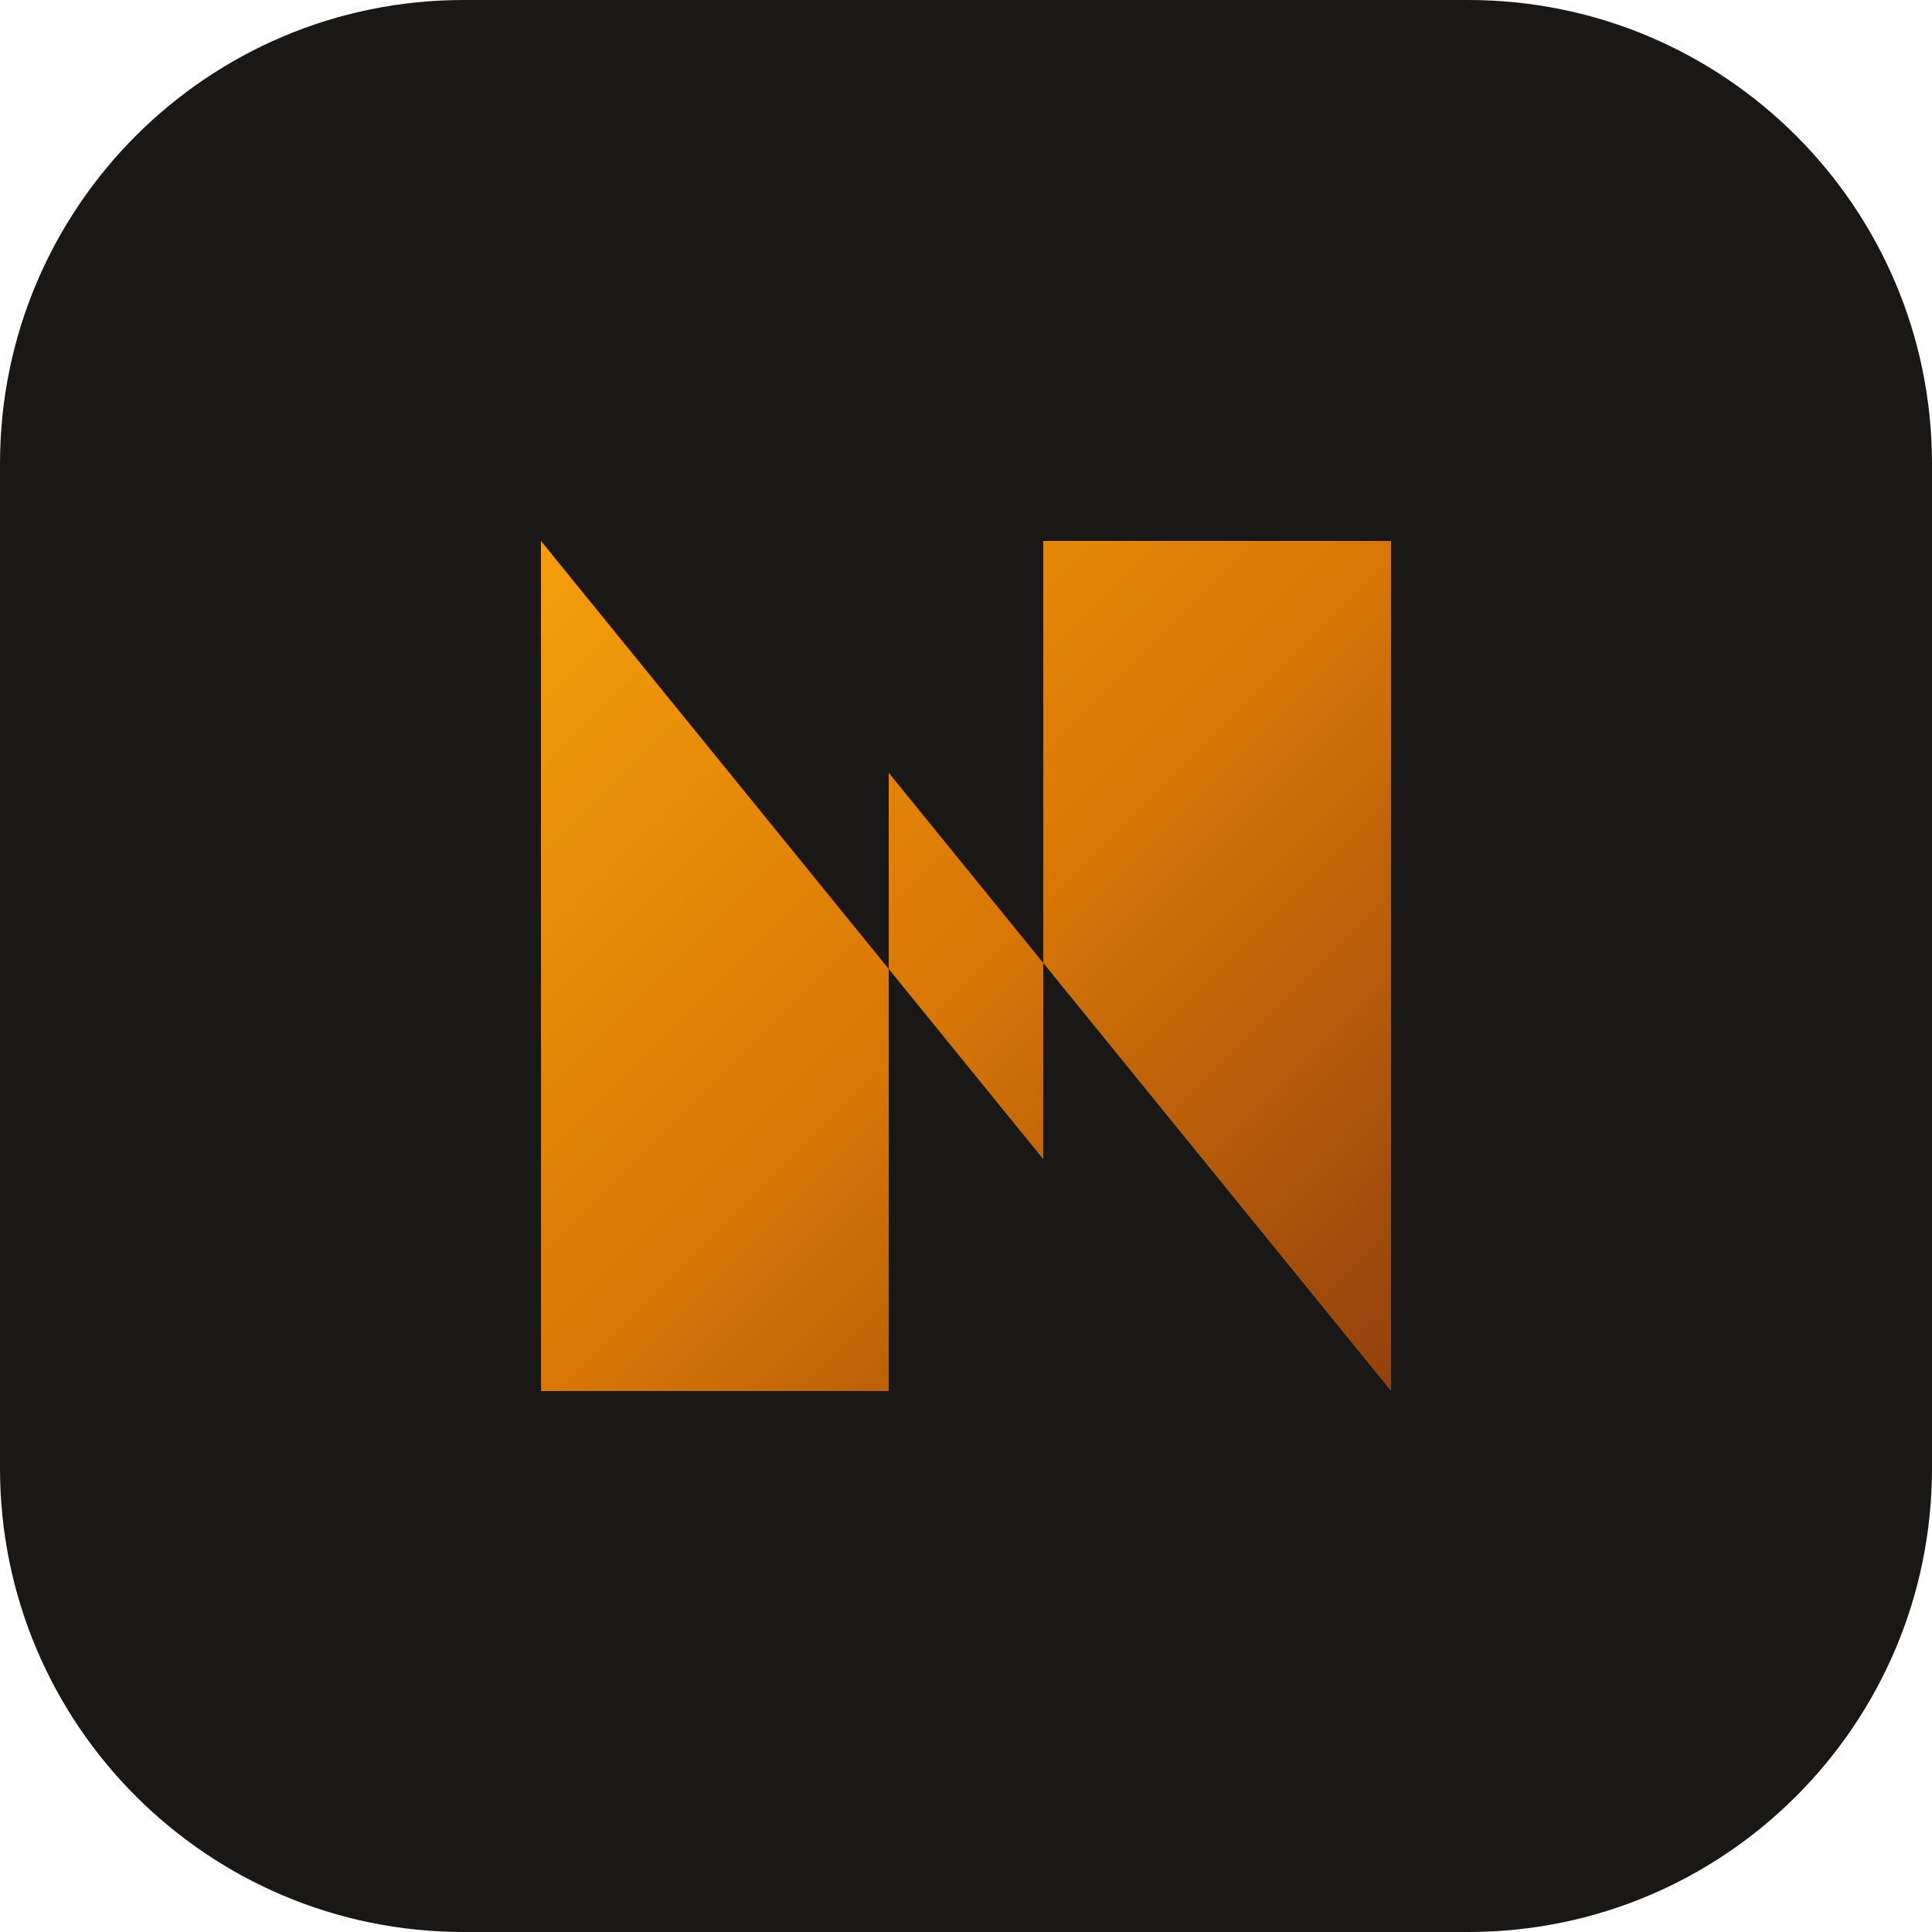
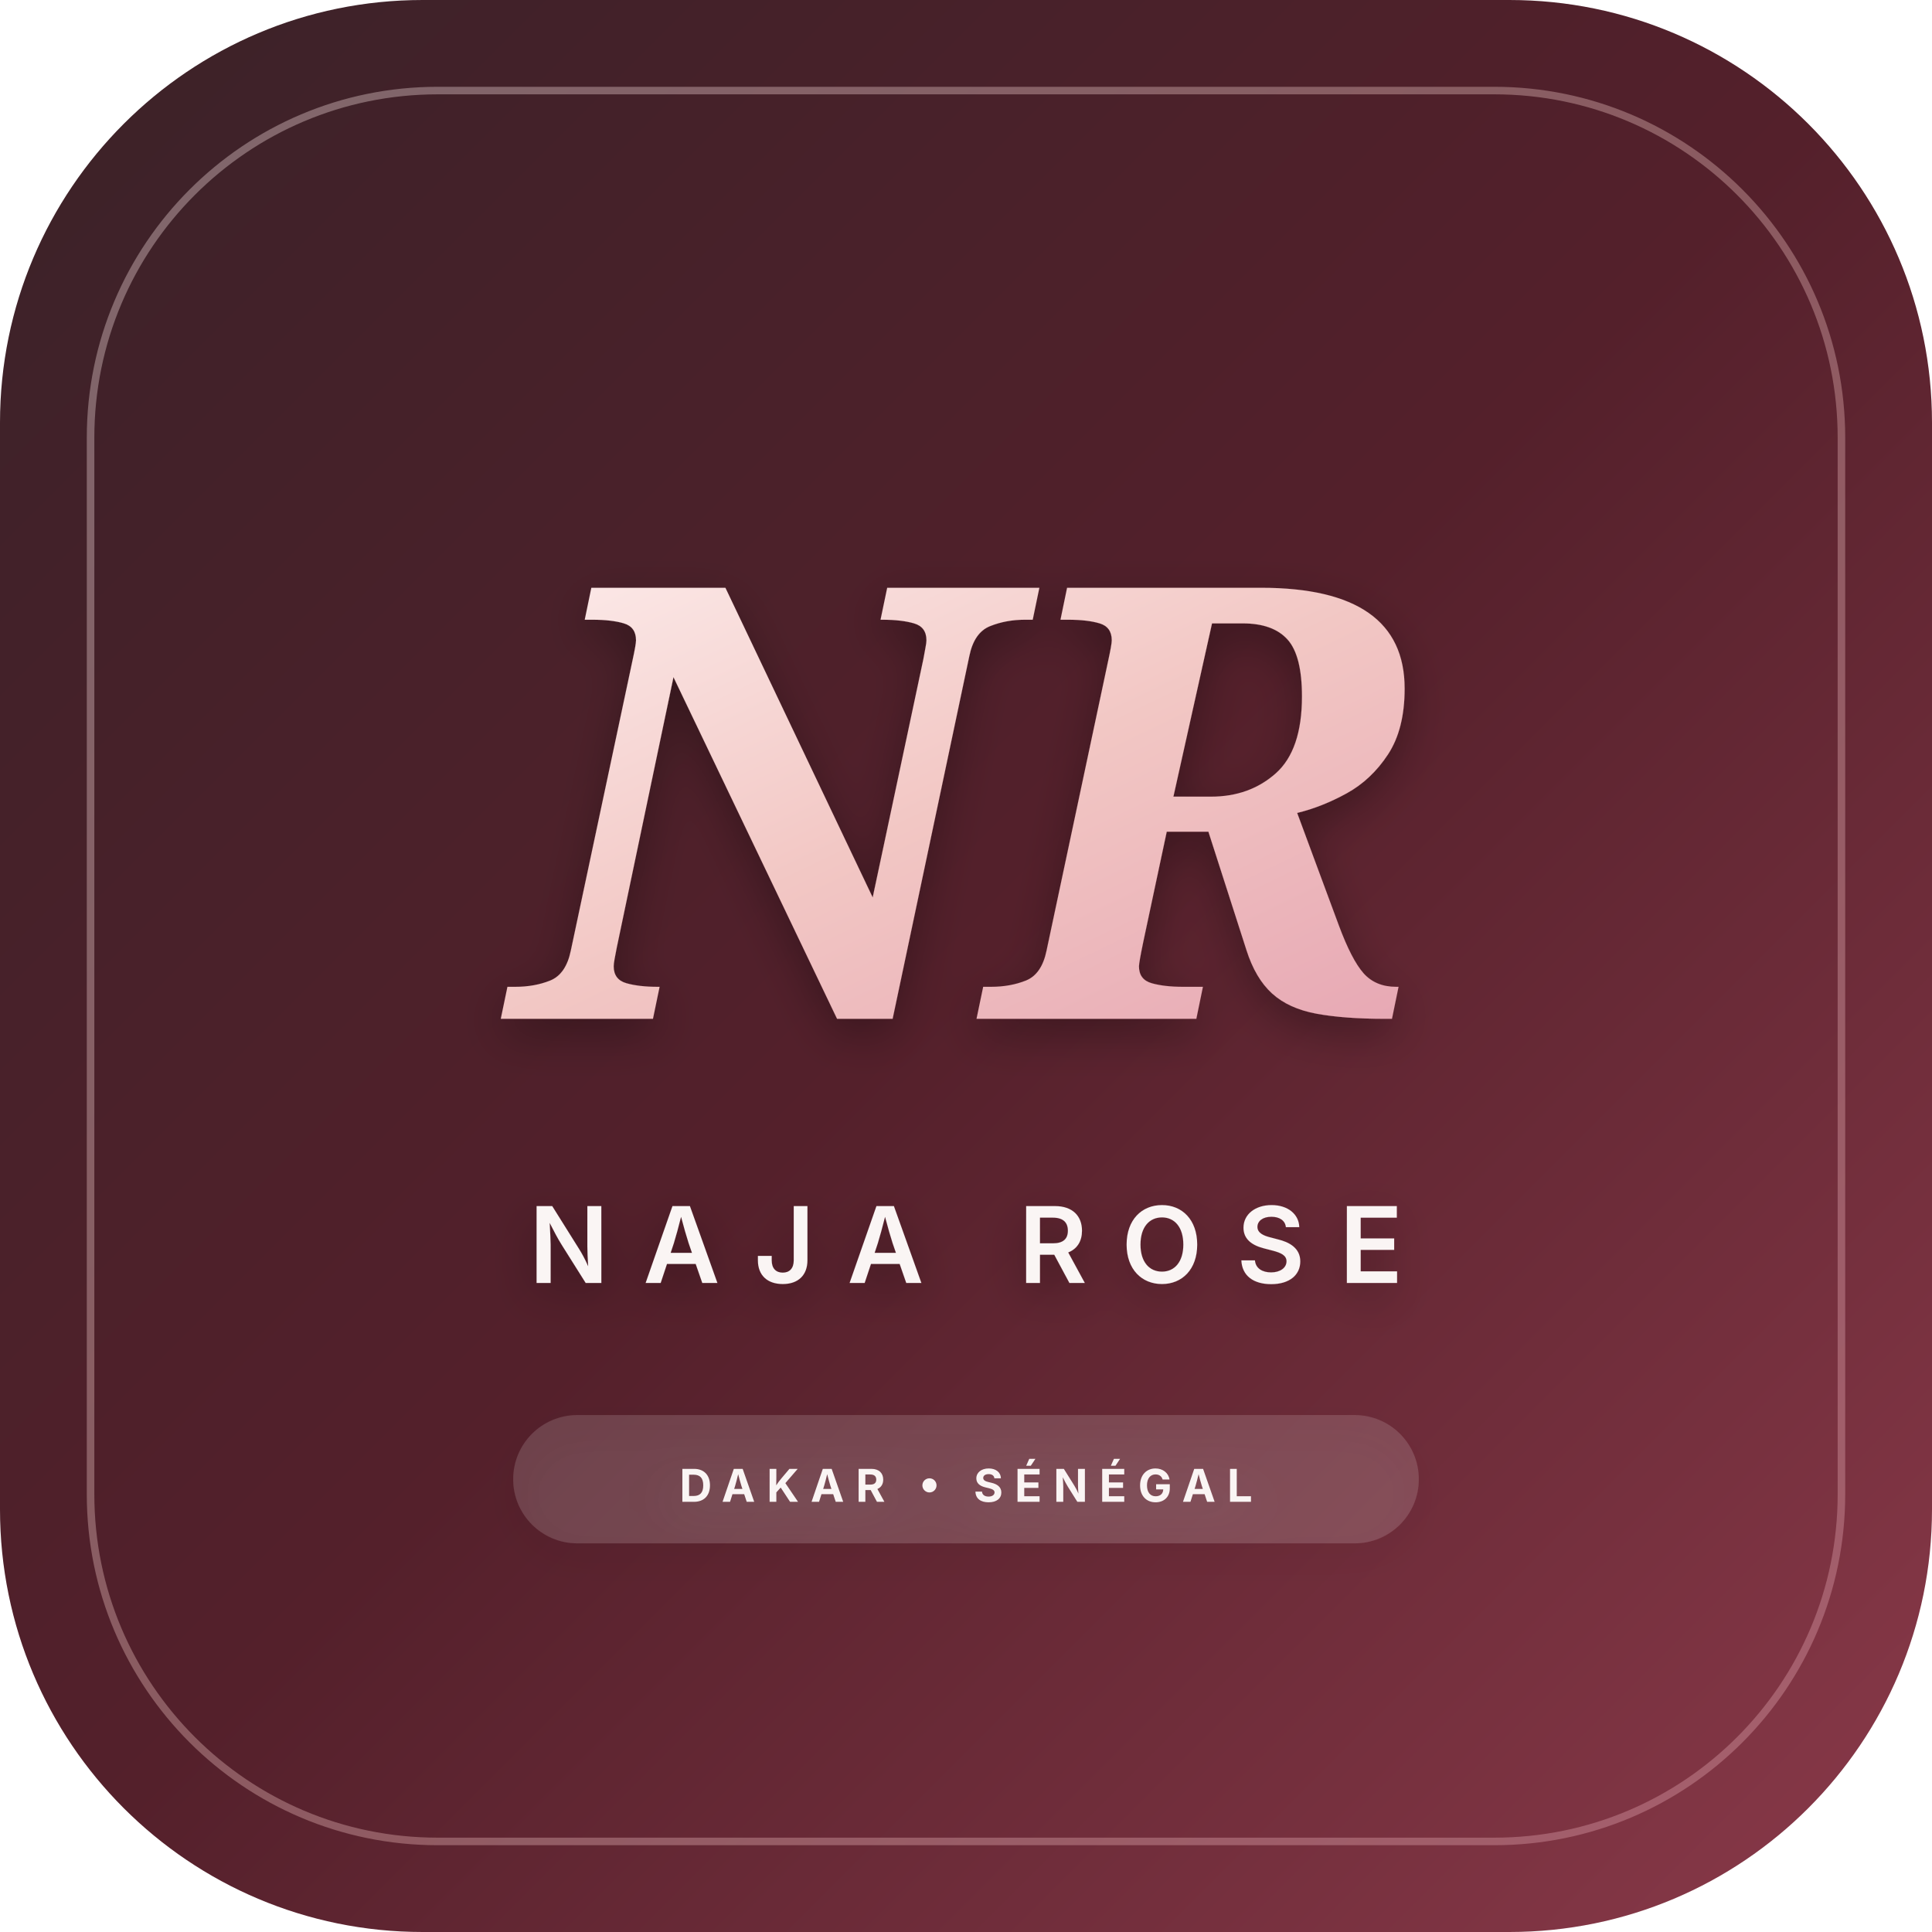
- <svg xmlns="http://www.w3.org/2000/svg" viewBox="0 0 100 100" fill="none">
-   <rect width="100" height="100" rx="24" fill="#1A1816" />
-   <path d="M28 72V28L54 60V28H72V72L46 40V72H28Z" fill="url(#goldGradient)" />
+ <svg xmlns="http://www.w3.org/2000/svg" viewBox="0 0 512 512" width="512" height="512">
  <defs>
-     <linearGradient id="goldGradient" x1="28" y1="28" x2="72" y2="72" gradientUnits="userSpaceOnUse">
-       <stop stop-color="#F59E0B" />
-       <stop offset="0.5" stop-color="#D97706" />
-       <stop offset="1" stop-color="#92400E" />
+     <linearGradient id="bgGrad" x1="0%" y1="0%" x2="100%" y2="100%">
+       <stop offset="0%" stop-color="#3A2228" />
+       <stop offset="50%" stop-color="#54202B" />
+       <stop offset="100%" stop-color="#8B3A4A" />
    </linearGradient>
+     <linearGradient id="roseGold" x1="0%" y1="0%" x2="100%" y2="100%">
+       <stop offset="0%" stop-color="#FCEAE9" />
+       <stop offset="50%" stop-color="#F2C7C4" />
+       <stop offset="100%" stop-color="#E7A8B4" />
+     </linearGradient>
+     <filter id="shadow" x="-10%" y="-10%" width="120%" height="120%">
+       <feDropShadow dx="0" dy="4" stdDeviation="6" flood-color="#000000" flood-opacity="0.3" />
+     </filter>
  </defs>
+   <rect width="512" height="512" rx="112" fill="url(#bgGrad)" />
+   <rect x="24" y="24" width="464" height="464" rx="92" fill="none" stroke="url(#roseGold)" stroke-width="2" opacity="0.35" />
+   <g filter="url(#shadow)">
+     <text x="256" y="270" font-family="'Playfair Display', Georgia, serif" font-size="160" font-style="italic" font-weight="700" fill="url(#roseGold)" text-anchor="middle">
+       NR
+     </text>
+     <text x="256" y="340" font-family="'Inter', -apple-system, sans-serif" font-size="28" font-weight="600" letter-spacing="9" fill="#FAF5F4" text-anchor="middle">
+       NAJA ROSE
+     </text>
+     <rect x="136" y="375" width="240" height="34" rx="17" fill="#FAF5F4" fill-opacity="0.15" />
+     <text x="256" y="398" font-family="'Inter', -apple-system, sans-serif" font-size="12" font-weight="700" letter-spacing="3" fill="#FAF5F4" text-anchor="middle">
+       DAKAR • SÉNÉGAL
+     </text>
+   </g>
</svg>
